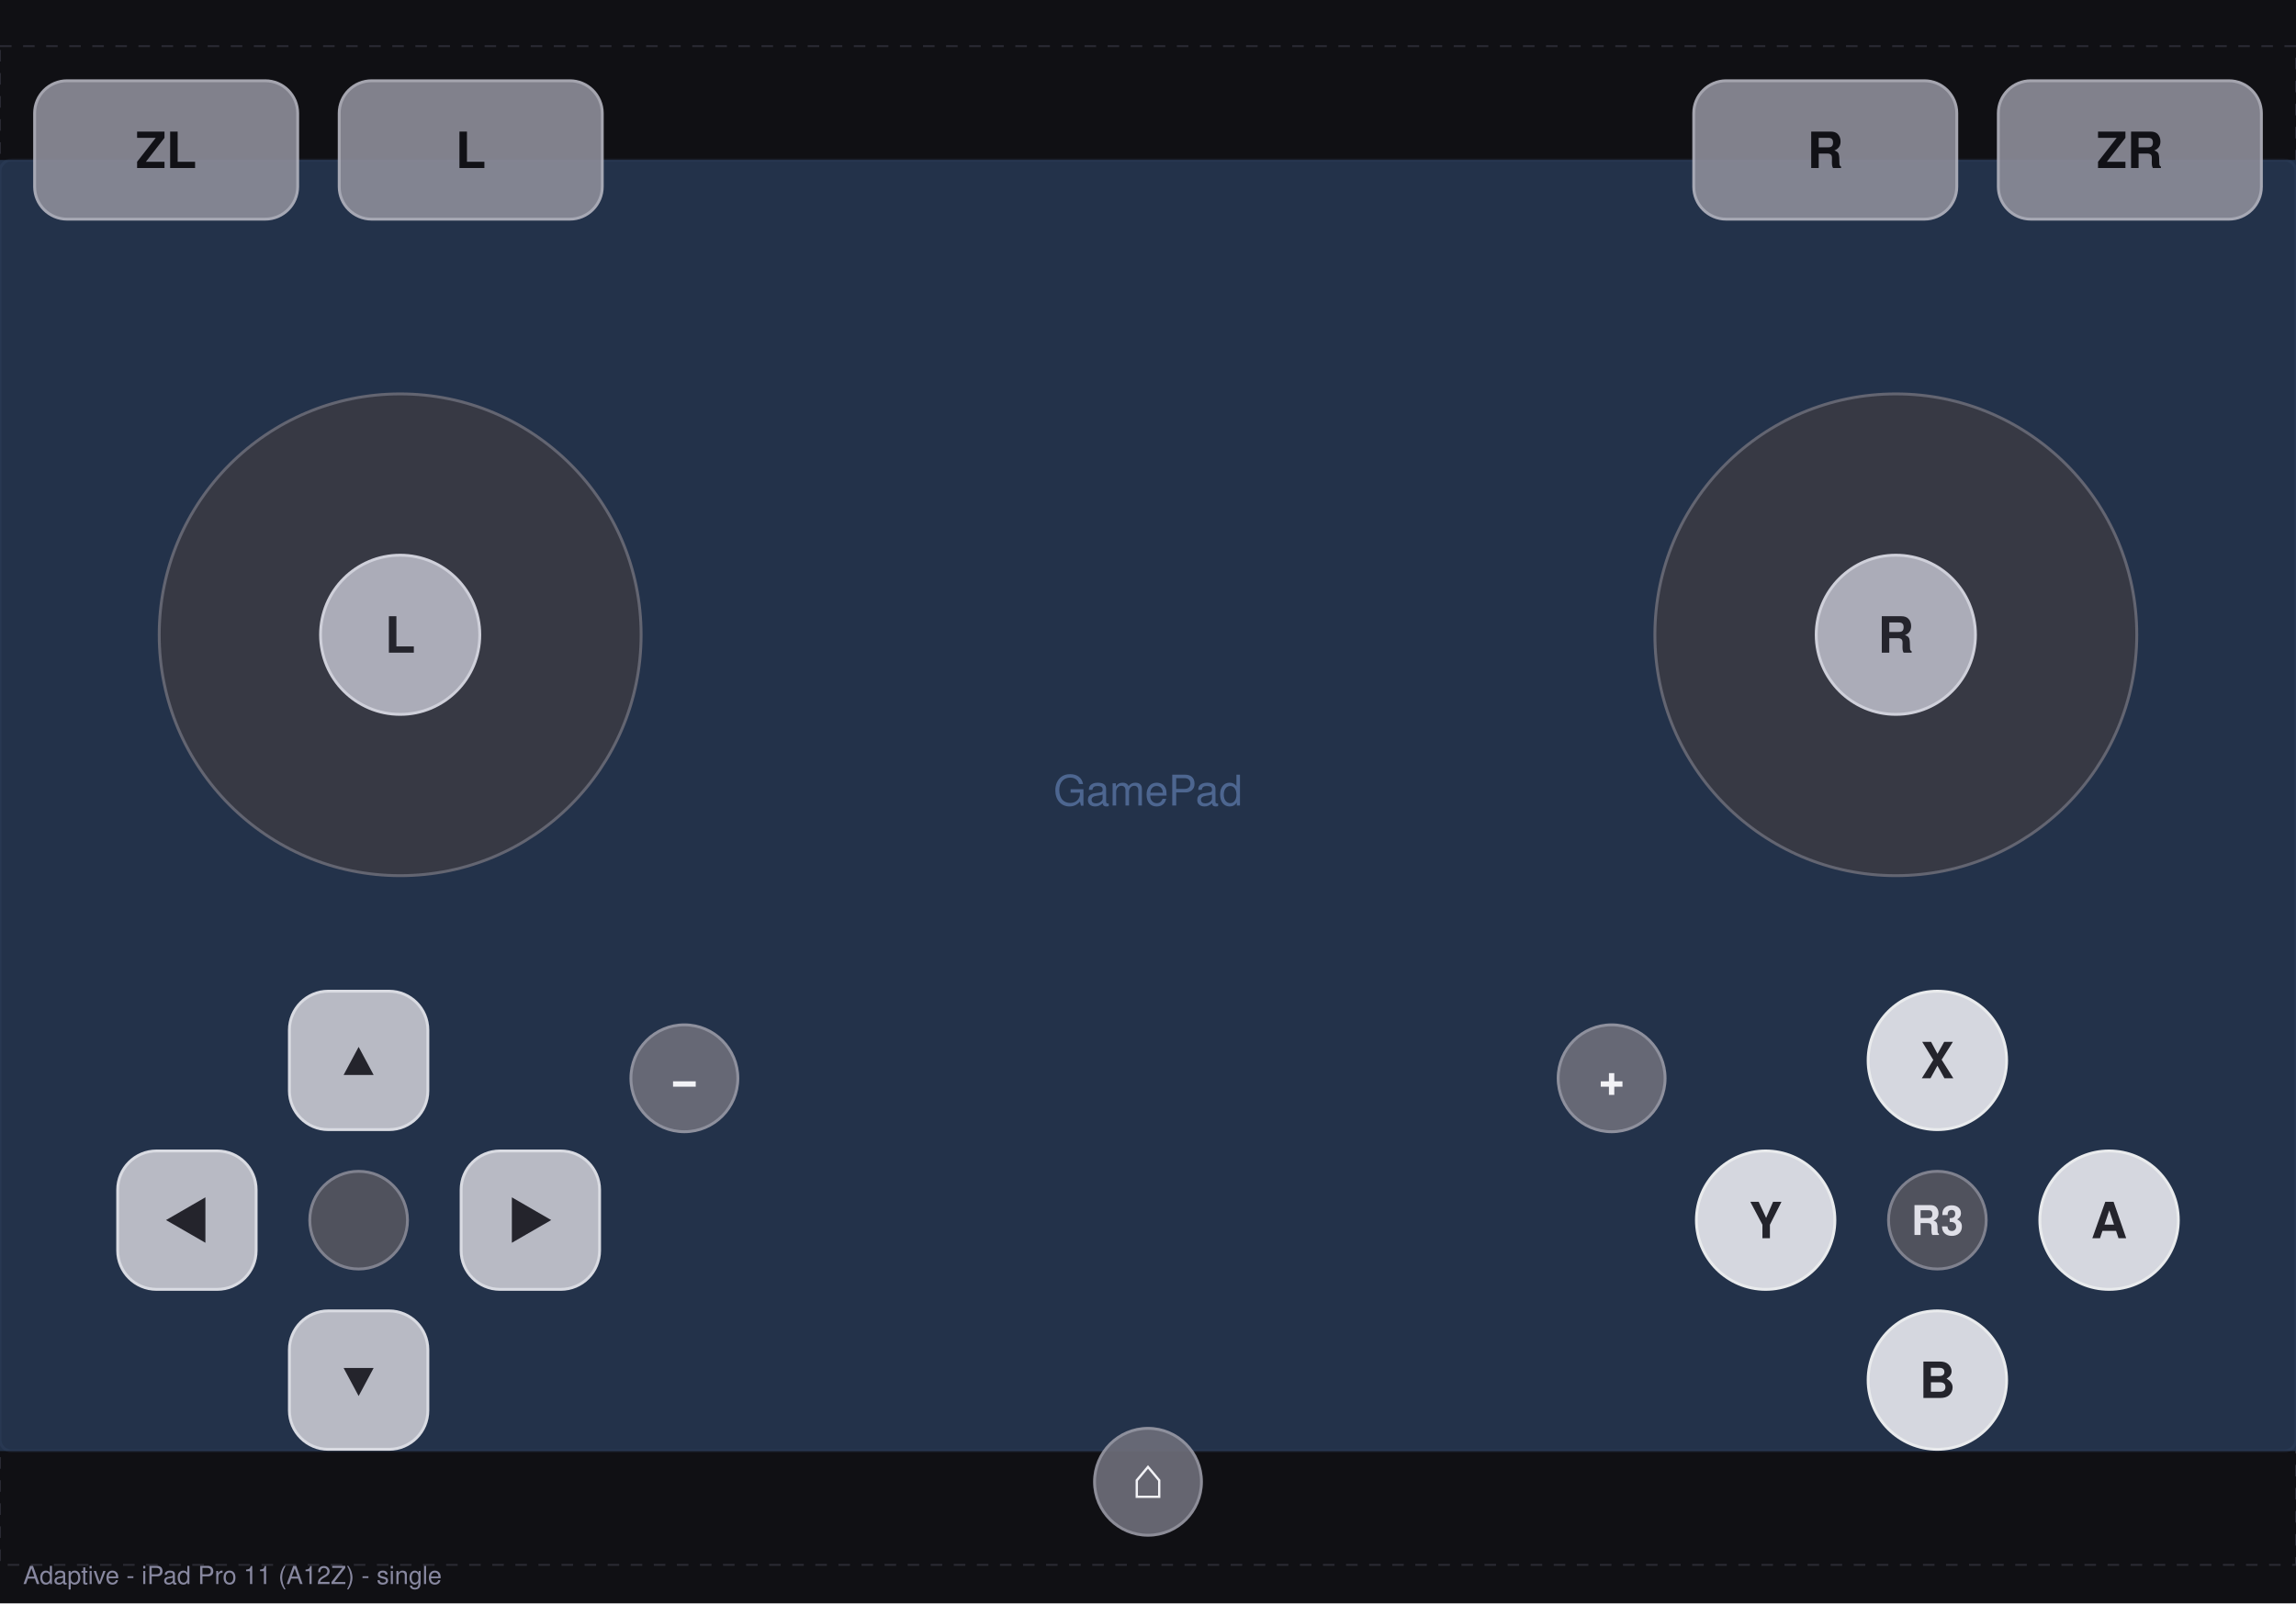
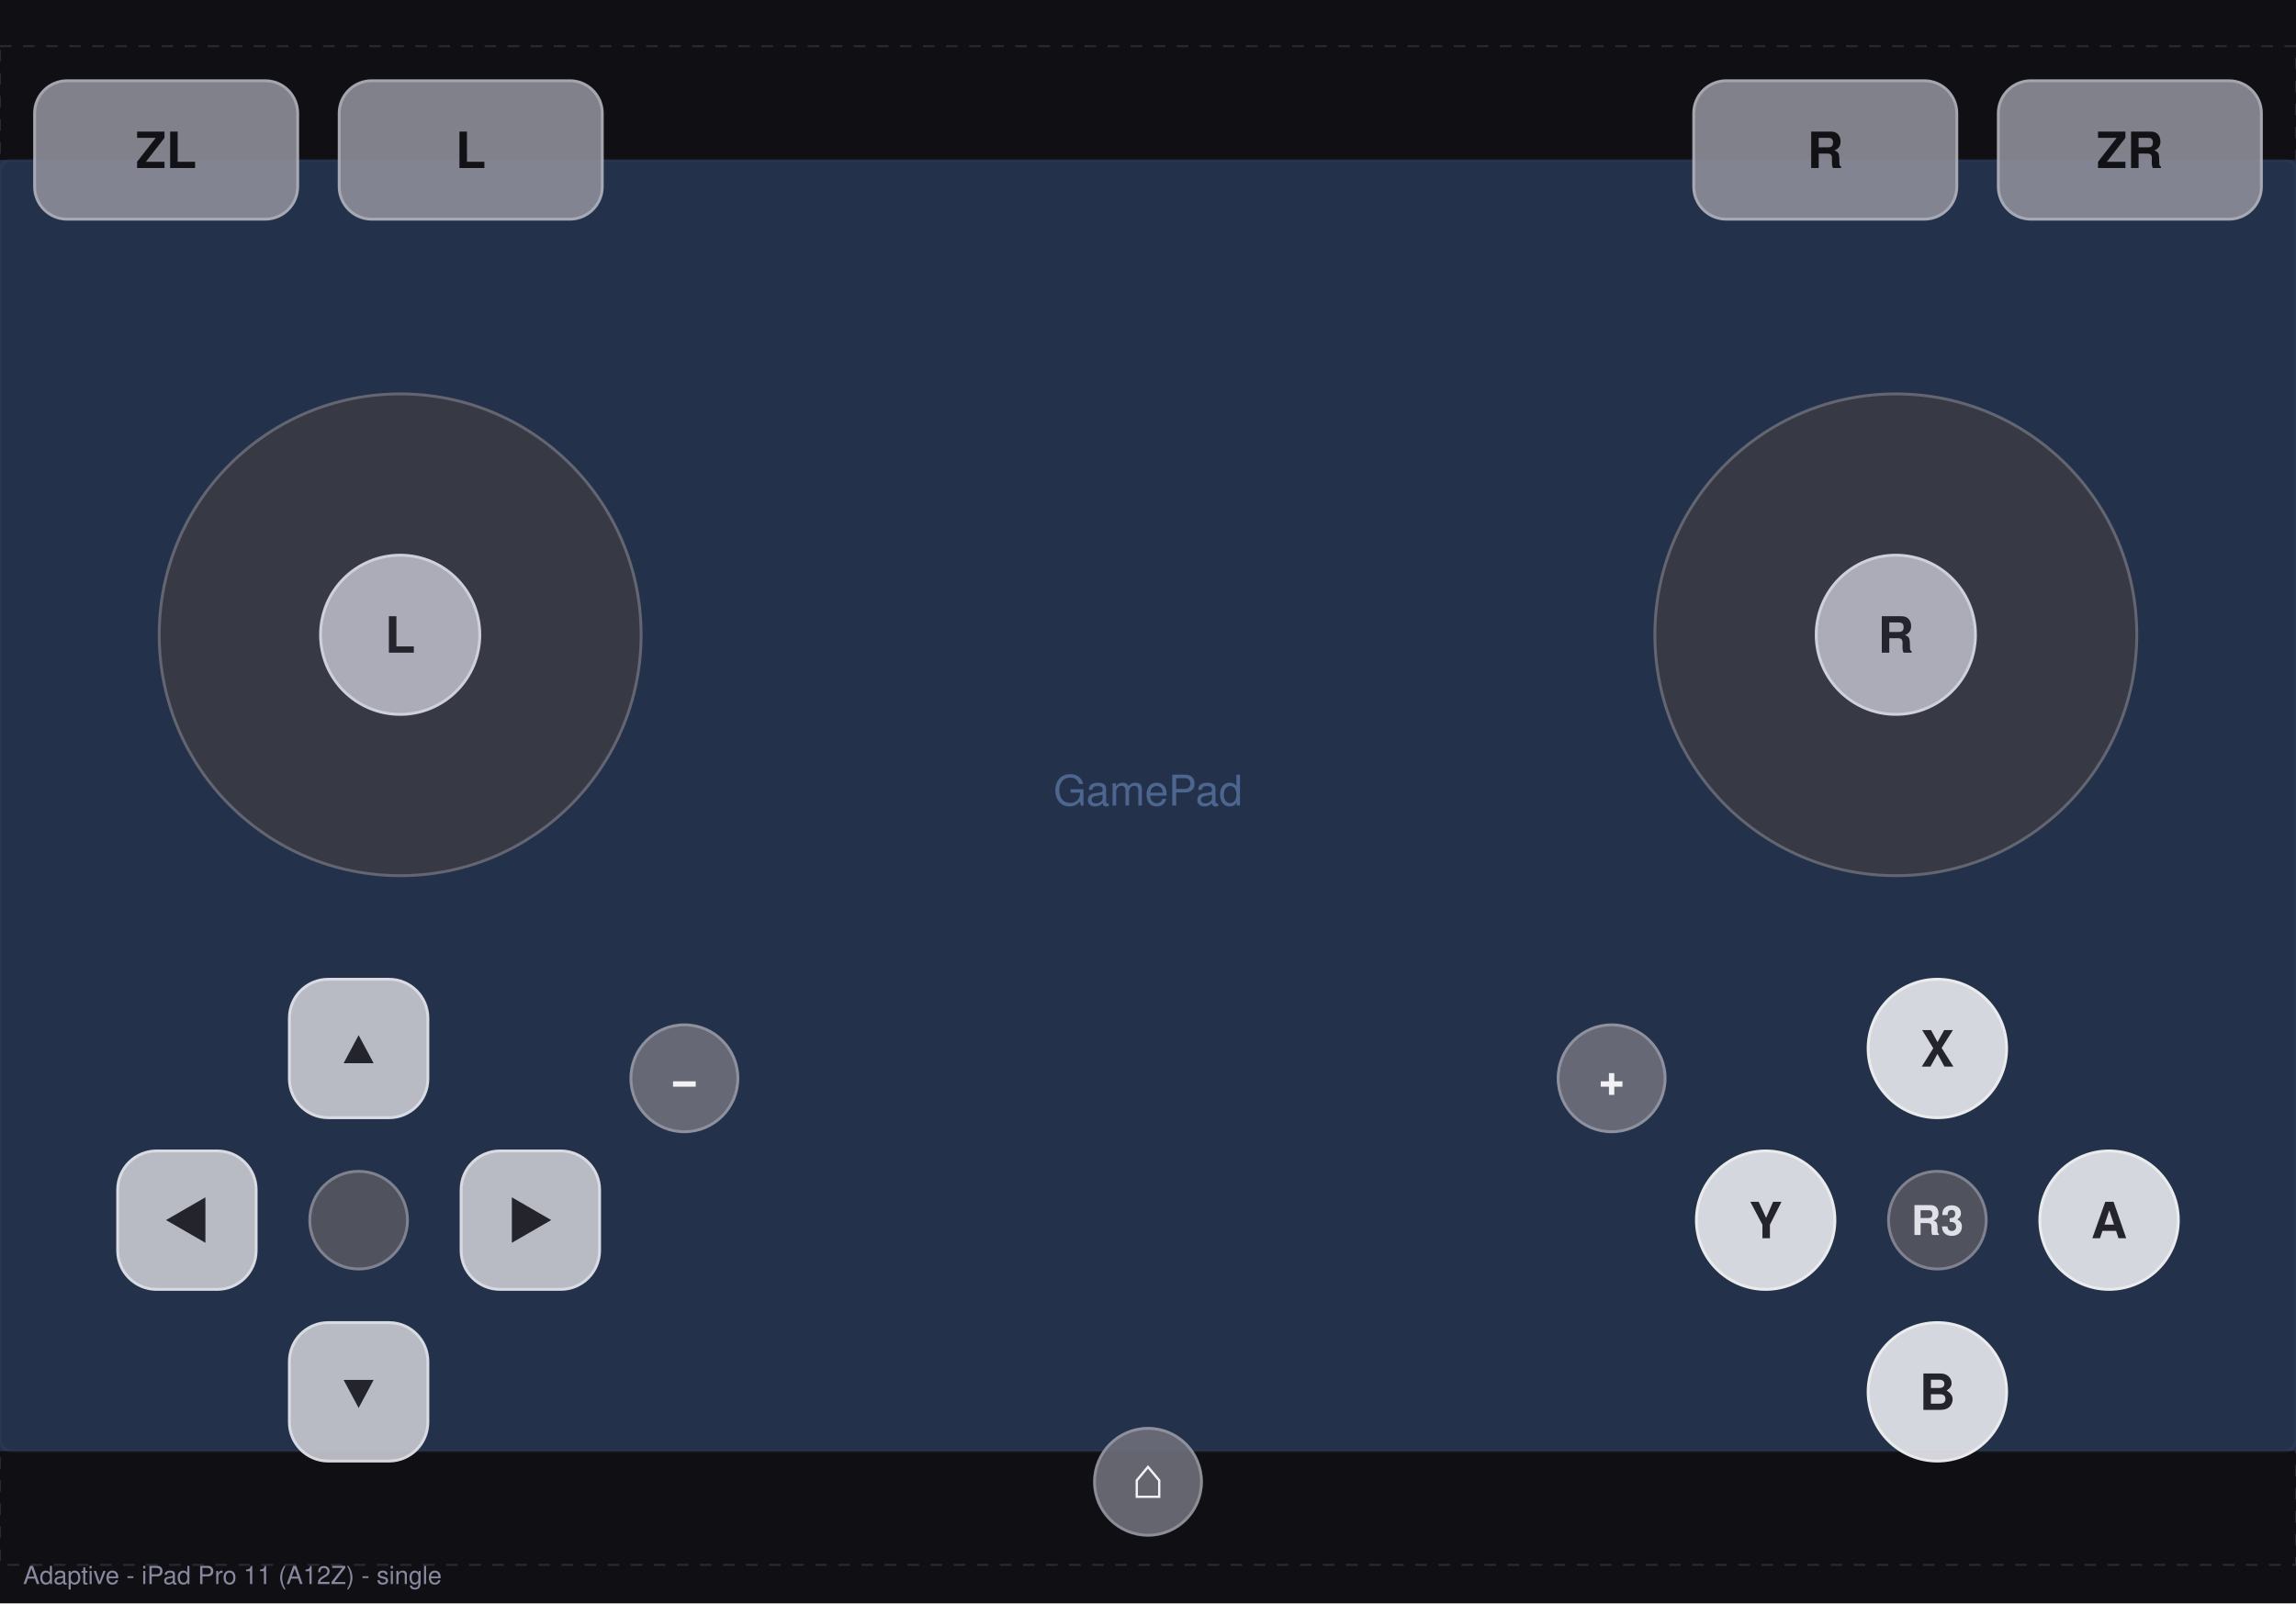
<svg xmlns="http://www.w3.org/2000/svg" width="1194" height="834" viewBox="0 0 1194.0 834.0" font-family="-apple-system, Helvetica, sans-serif">
  <rect width="100%" height="100%" fill="#101014" />
  <rect x="0.0" y="24.0" width="1194.0" height="790.0" fill="none" stroke="#2a2a33" stroke-dasharray="6 6" />
  <rect x="0.0" y="83.2" width="1194.0" height="671.6" fill="#23324a" />
  <text x="597.0" y="419.0" fill="#4d6690" font-size="22" text-anchor="middle">GamePad</text>
  <rect x="0.0" y="83.2" width="1194.0" height="671.6" rx="6.0" fill="none" stroke="#4d6690" stroke-width="1.5" opacity="0.12" />
  <rect x="18.0" y="42.0" width="136.8" height="72.0" rx="16.9" fill="#8d8d99" stroke="#b5b5c0" stroke-width="1.5" opacity="0.9" />
  <text x="86.4" y="87.4" fill="#111116" font-size="26.0" font-weight="600" text-anchor="middle" opacity="1.0">ZL</text>
  <rect x="176.4" y="42.0" width="136.8" height="72.0" rx="16.9" fill="#8d8d99" stroke="#b5b5c0" stroke-width="1.5" opacity="0.9" />
  <text x="244.8" y="87.4" fill="#111116" font-size="26.0" font-weight="600" text-anchor="middle" opacity="1.0">L</text>
  <rect x="1039.2" y="42.0" width="136.8" height="72.0" rx="16.9" fill="#8d8d99" stroke="#b5b5c0" stroke-width="1.5" opacity="0.9" />
  <text x="1107.6" y="87.4" fill="#111116" font-size="26.0" font-weight="600" text-anchor="middle" opacity="1.0">ZR</text>
  <rect x="880.8" y="42.0" width="136.8" height="72.0" rx="16.9" fill="#8d8d99" stroke="#b5b5c0" stroke-width="1.5" opacity="0.9" />
  <text x="949.2" y="87.4" fill="#111116" font-size="26.0" font-weight="600" text-anchor="middle" opacity="1.0">R</text>
  <circle cx="208.1" cy="330.2" r="125.3" fill="#3a3a44" stroke="#6a6a76" stroke-width="1.5" opacity="0.9" />
  <circle cx="208.1" cy="330.2" r="41.4" fill="#b8b8c4" stroke="#e0e0ea" stroke-width="1.5" opacity="0.9" />
  <text x="208.1" y="339.5" fill="#24242c" font-size="26.0" font-weight="600" text-anchor="middle" opacity="1.0">L</text>
  <circle cx="985.9" cy="330.2" r="125.3" fill="#3a3a44" stroke="#6a6a76" stroke-width="1.5" opacity="0.9" />
  <circle cx="985.9" cy="330.2" r="41.4" fill="#b8b8c4" stroke="#e0e0ea" stroke-width="1.5" opacity="0.9" />
  <text x="985.9" y="339.5" fill="#24242c" font-size="26.0" font-weight="600" text-anchor="middle" opacity="1.0">R</text>
-   <rect x="150.5" y="515.6" width="72.0" height="72.0" rx="20.2" fill="#c9c9d2" stroke="#ededf3" stroke-width="1.5" opacity="0.9" />
-   <text x="186.5" y="560.9" fill="#24242c" font-size="26.0" font-weight="600" text-anchor="middle" opacity="1.0">▲</text>
-   <rect x="150.5" y="681.9" width="72.0" height="72.0" rx="20.2" fill="#c9c9d2" stroke="#ededf3" stroke-width="1.5" opacity="0.9" />
-   <text x="186.5" y="727.2" fill="#24242c" font-size="26.0" font-weight="600" text-anchor="middle" opacity="1.0">▼</text>
+   <rect x="150.5" y="509.4" width="72.0" height="72.0" rx="20.2" fill="#c9c9d2" stroke="#ededf3" stroke-width="1.5" opacity="0.9" />
+   <text x="186.5" y="554.8" fill="#24242c" font-size="26.0" font-weight="600" text-anchor="middle" opacity="1.0">▲</text>
+   <rect x="150.5" y="688.0" width="72.0" height="72.0" rx="20.2" fill="#c9c9d2" stroke="#ededf3" stroke-width="1.5" opacity="0.9" />
+   <text x="186.5" y="733.4" fill="#24242c" font-size="26.0" font-weight="600" text-anchor="middle" opacity="1.0">▼</text>
  <rect x="61.2" y="598.7" width="72.0" height="72.0" rx="20.2" fill="#c9c9d2" stroke="#ededf3" stroke-width="1.5" opacity="0.9" />
  <text x="97.2" y="644.1" fill="#24242c" font-size="26.0" font-weight="600" text-anchor="middle" opacity="1.0">◀</text>
  <rect x="239.8" y="598.7" width="72.0" height="72.0" rx="20.2" fill="#c9c9d2" stroke="#ededf3" stroke-width="1.5" opacity="0.9" />
  <text x="275.8" y="644.1" fill="#24242c" font-size="26.0" font-weight="600" text-anchor="middle" opacity="1.0">▶</text>
  <circle cx="186.5" cy="634.7" r="25.4" fill="#55555f" stroke="#8a8a96" stroke-width="1.5" opacity="0.9" />
  <circle cx="355.9" cy="560.9" r="27.8" fill="#6e6e7a" stroke="#9a9aa6" stroke-width="1.5" opacity="0.9" />
  <text x="355.9" y="569.3" fill="#f2f2f6" font-size="23.4" font-weight="600" text-anchor="middle" opacity="1.0">−</text>
  <circle cx="838.1" cy="560.9" r="27.8" fill="#6e6e7a" stroke="#9a9aa6" stroke-width="1.5" opacity="0.9" />
  <text x="838.1" y="569.3" fill="#f2f2f6" font-size="23.4" font-weight="600" text-anchor="middle" opacity="1.0">+</text>
  <circle cx="597.0" cy="770.8" r="27.8" fill="#6e6e7a" stroke="#9a9aa6" stroke-width="1.5" opacity="0.9" />
  <text x="597.0" y="779.2" fill="#f2f2f6" font-size="23.4" font-weight="600" text-anchor="middle" opacity="1.0">⌂</text>
-   <circle cx="1007.5" cy="551.6" r="36.0" fill="#e9e9ef" stroke="#ffffff" stroke-width="1.5" opacity="0.9" />
-   <text x="1007.5" y="560.9" fill="#24242c" font-size="26.0" font-weight="600" text-anchor="middle" opacity="1.0">X</text>
+   <circle cx="1007.5" cy="545.4" r="36.0" fill="#e9e9ef" stroke="#ffffff" stroke-width="1.5" opacity="0.9" />
+   <text x="1007.5" y="554.8" fill="#24242c" font-size="26.0" font-weight="600" text-anchor="middle" opacity="1.0">X</text>
  <circle cx="918.2" cy="634.7" r="36.0" fill="#e9e9ef" stroke="#ffffff" stroke-width="1.5" opacity="0.9" />
  <text x="918.2" y="644.1" fill="#24242c" font-size="26.0" font-weight="600" text-anchor="middle" opacity="1.0">Y</text>
  <circle cx="1096.8" cy="634.7" r="36.0" fill="#e9e9ef" stroke="#ffffff" stroke-width="1.5" opacity="0.9" />
  <text x="1096.8" y="644.1" fill="#24242c" font-size="26.0" font-weight="600" text-anchor="middle" opacity="1.0">A</text>
-   <circle cx="1007.5" cy="717.9" r="36.0" fill="#e9e9ef" stroke="#ffffff" stroke-width="1.5" opacity="0.9" />
-   <text x="1007.5" y="727.2" fill="#24242c" font-size="26.0" font-weight="600" text-anchor="middle" opacity="1.0">B</text>
+   <circle cx="1007.5" cy="724.0" r="36.0" fill="#e9e9ef" stroke="#ffffff" stroke-width="1.5" opacity="0.9" />
+   <text x="1007.5" y="733.4" fill="#24242c" font-size="26.0" font-weight="600" text-anchor="middle" opacity="1.0">B</text>
  <circle cx="1007.5" cy="634.7" r="25.4" fill="#55555f" stroke="#8a8a96" stroke-width="1.5" opacity="0.9" />
  <text x="1007.5" y="642.4" fill="#e0e0e8" font-size="21.3" font-weight="600" text-anchor="middle" opacity="1.0">R3</text>
  <text x="12" y="824.0" fill="#8888a0" font-size="13">Adaptive - iPad Pro 11 (A12Z) - single</text>
</svg>
